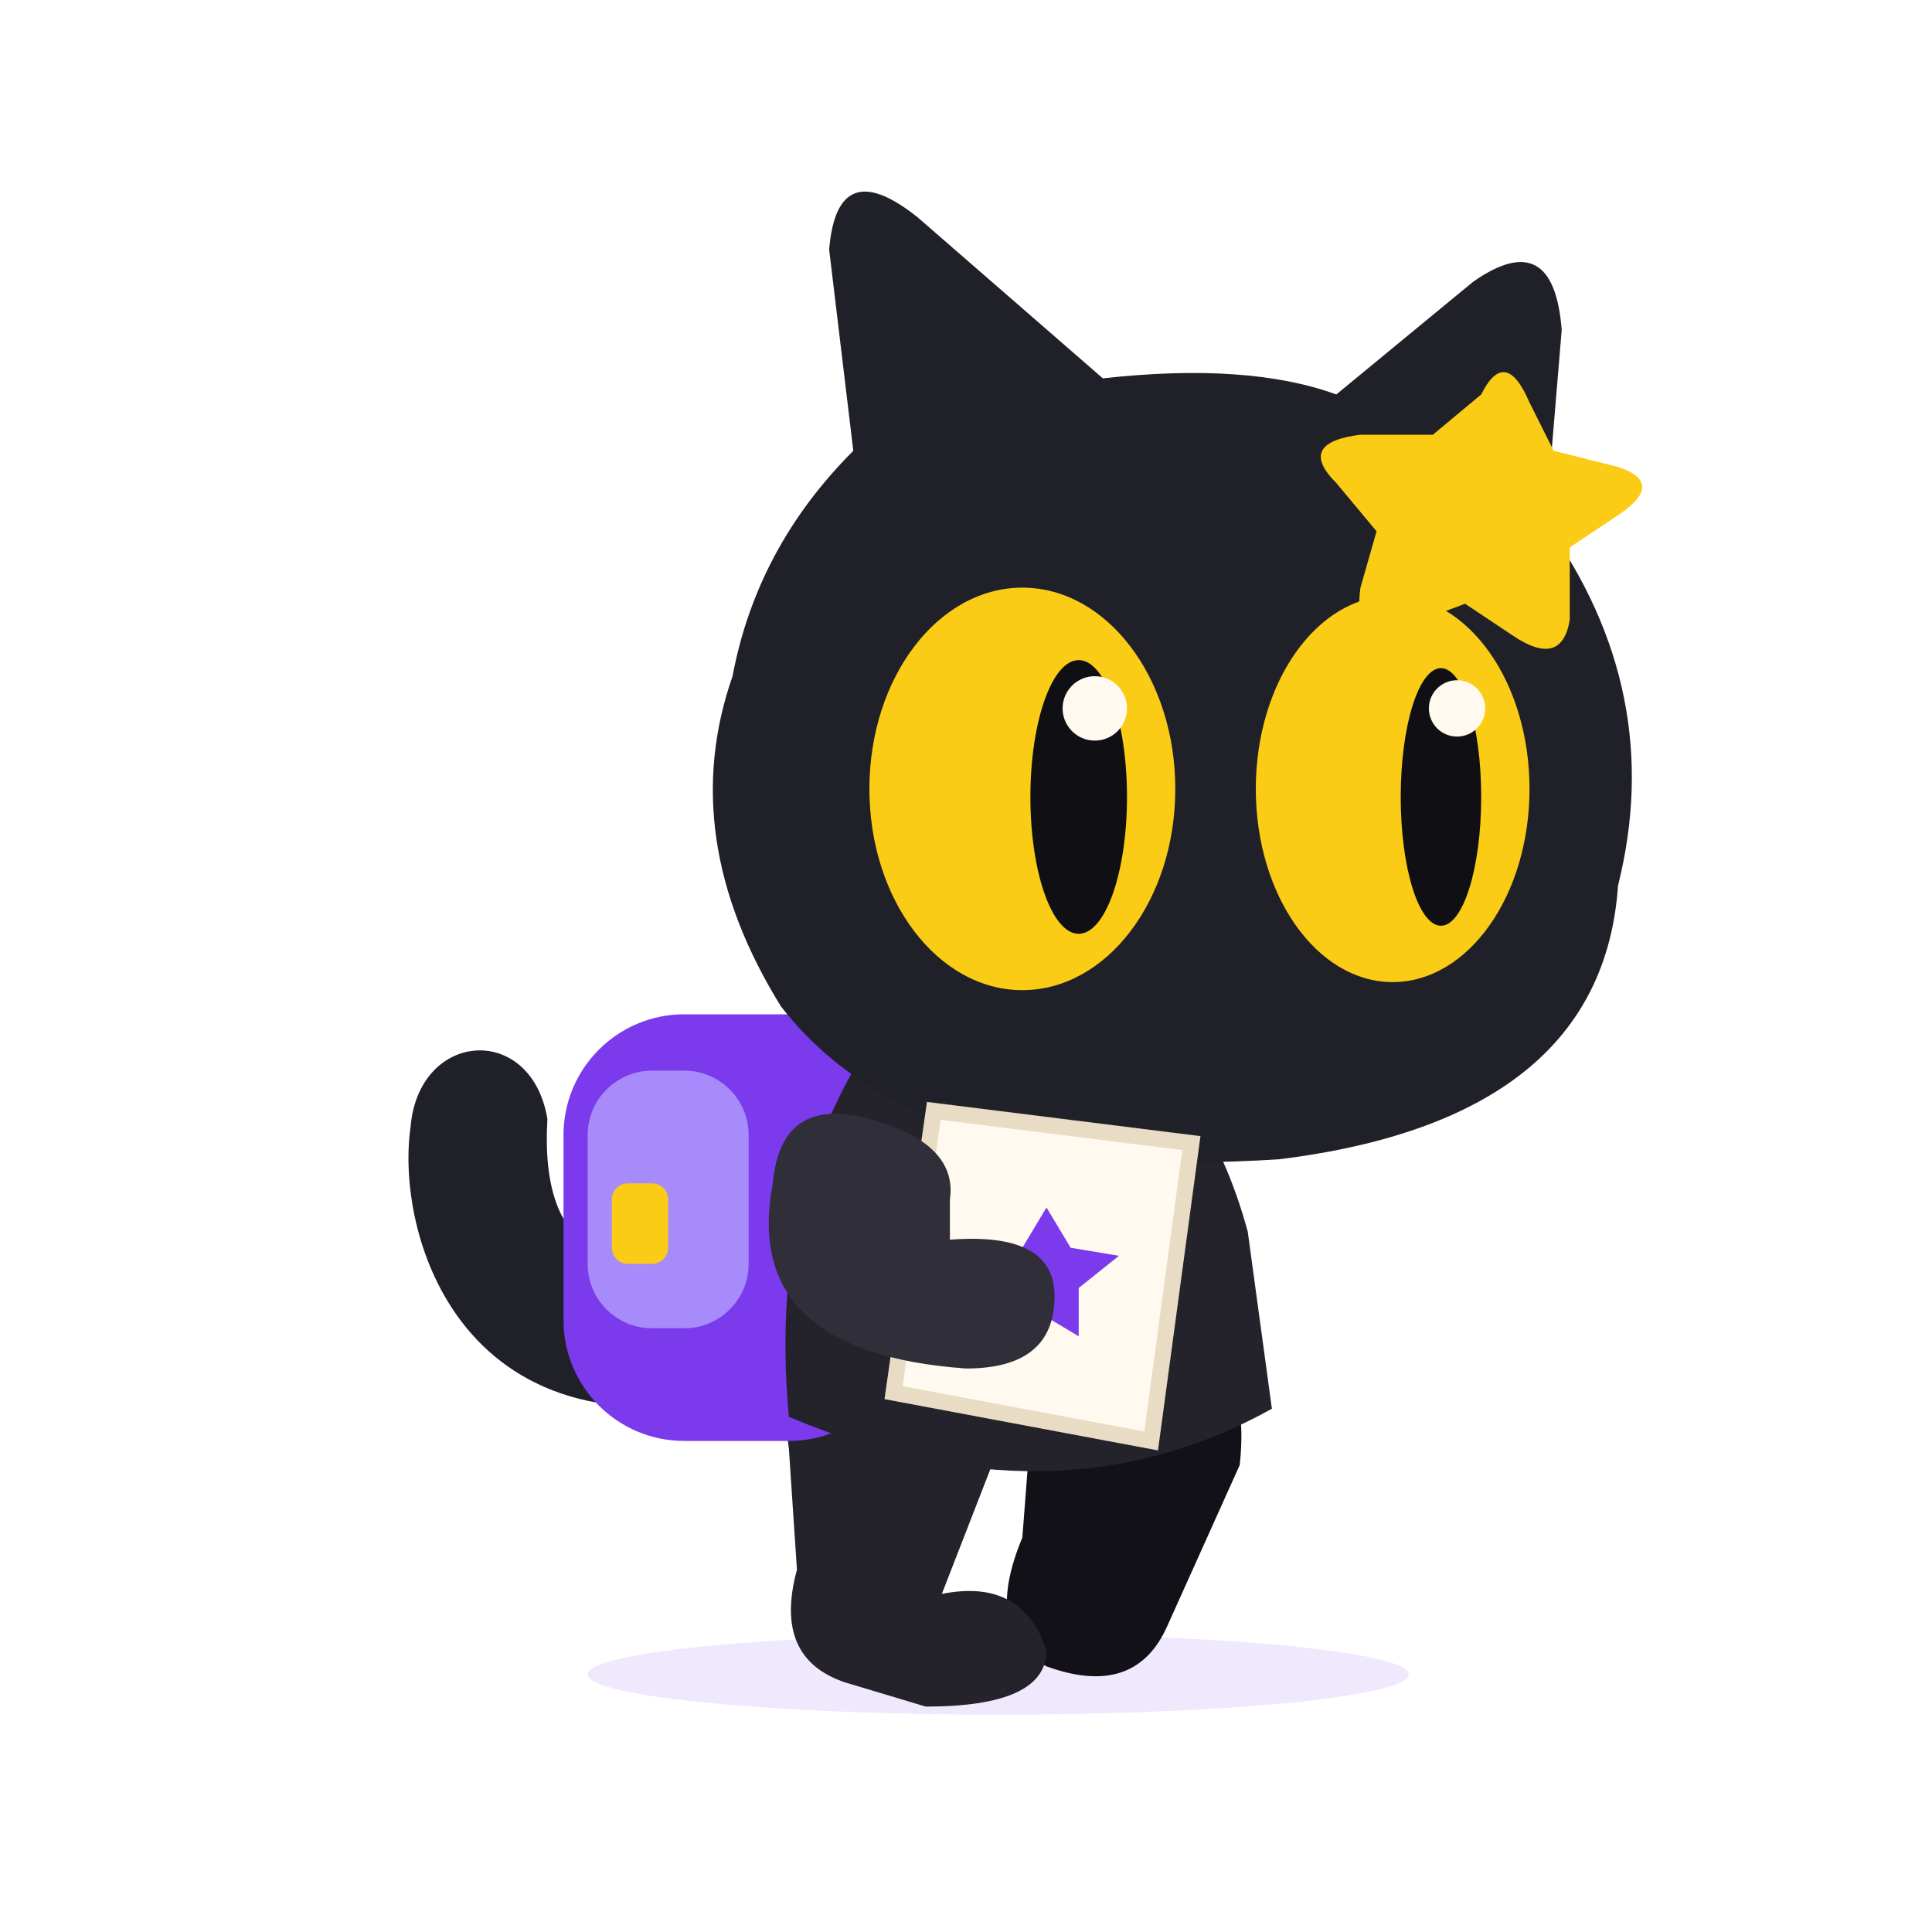
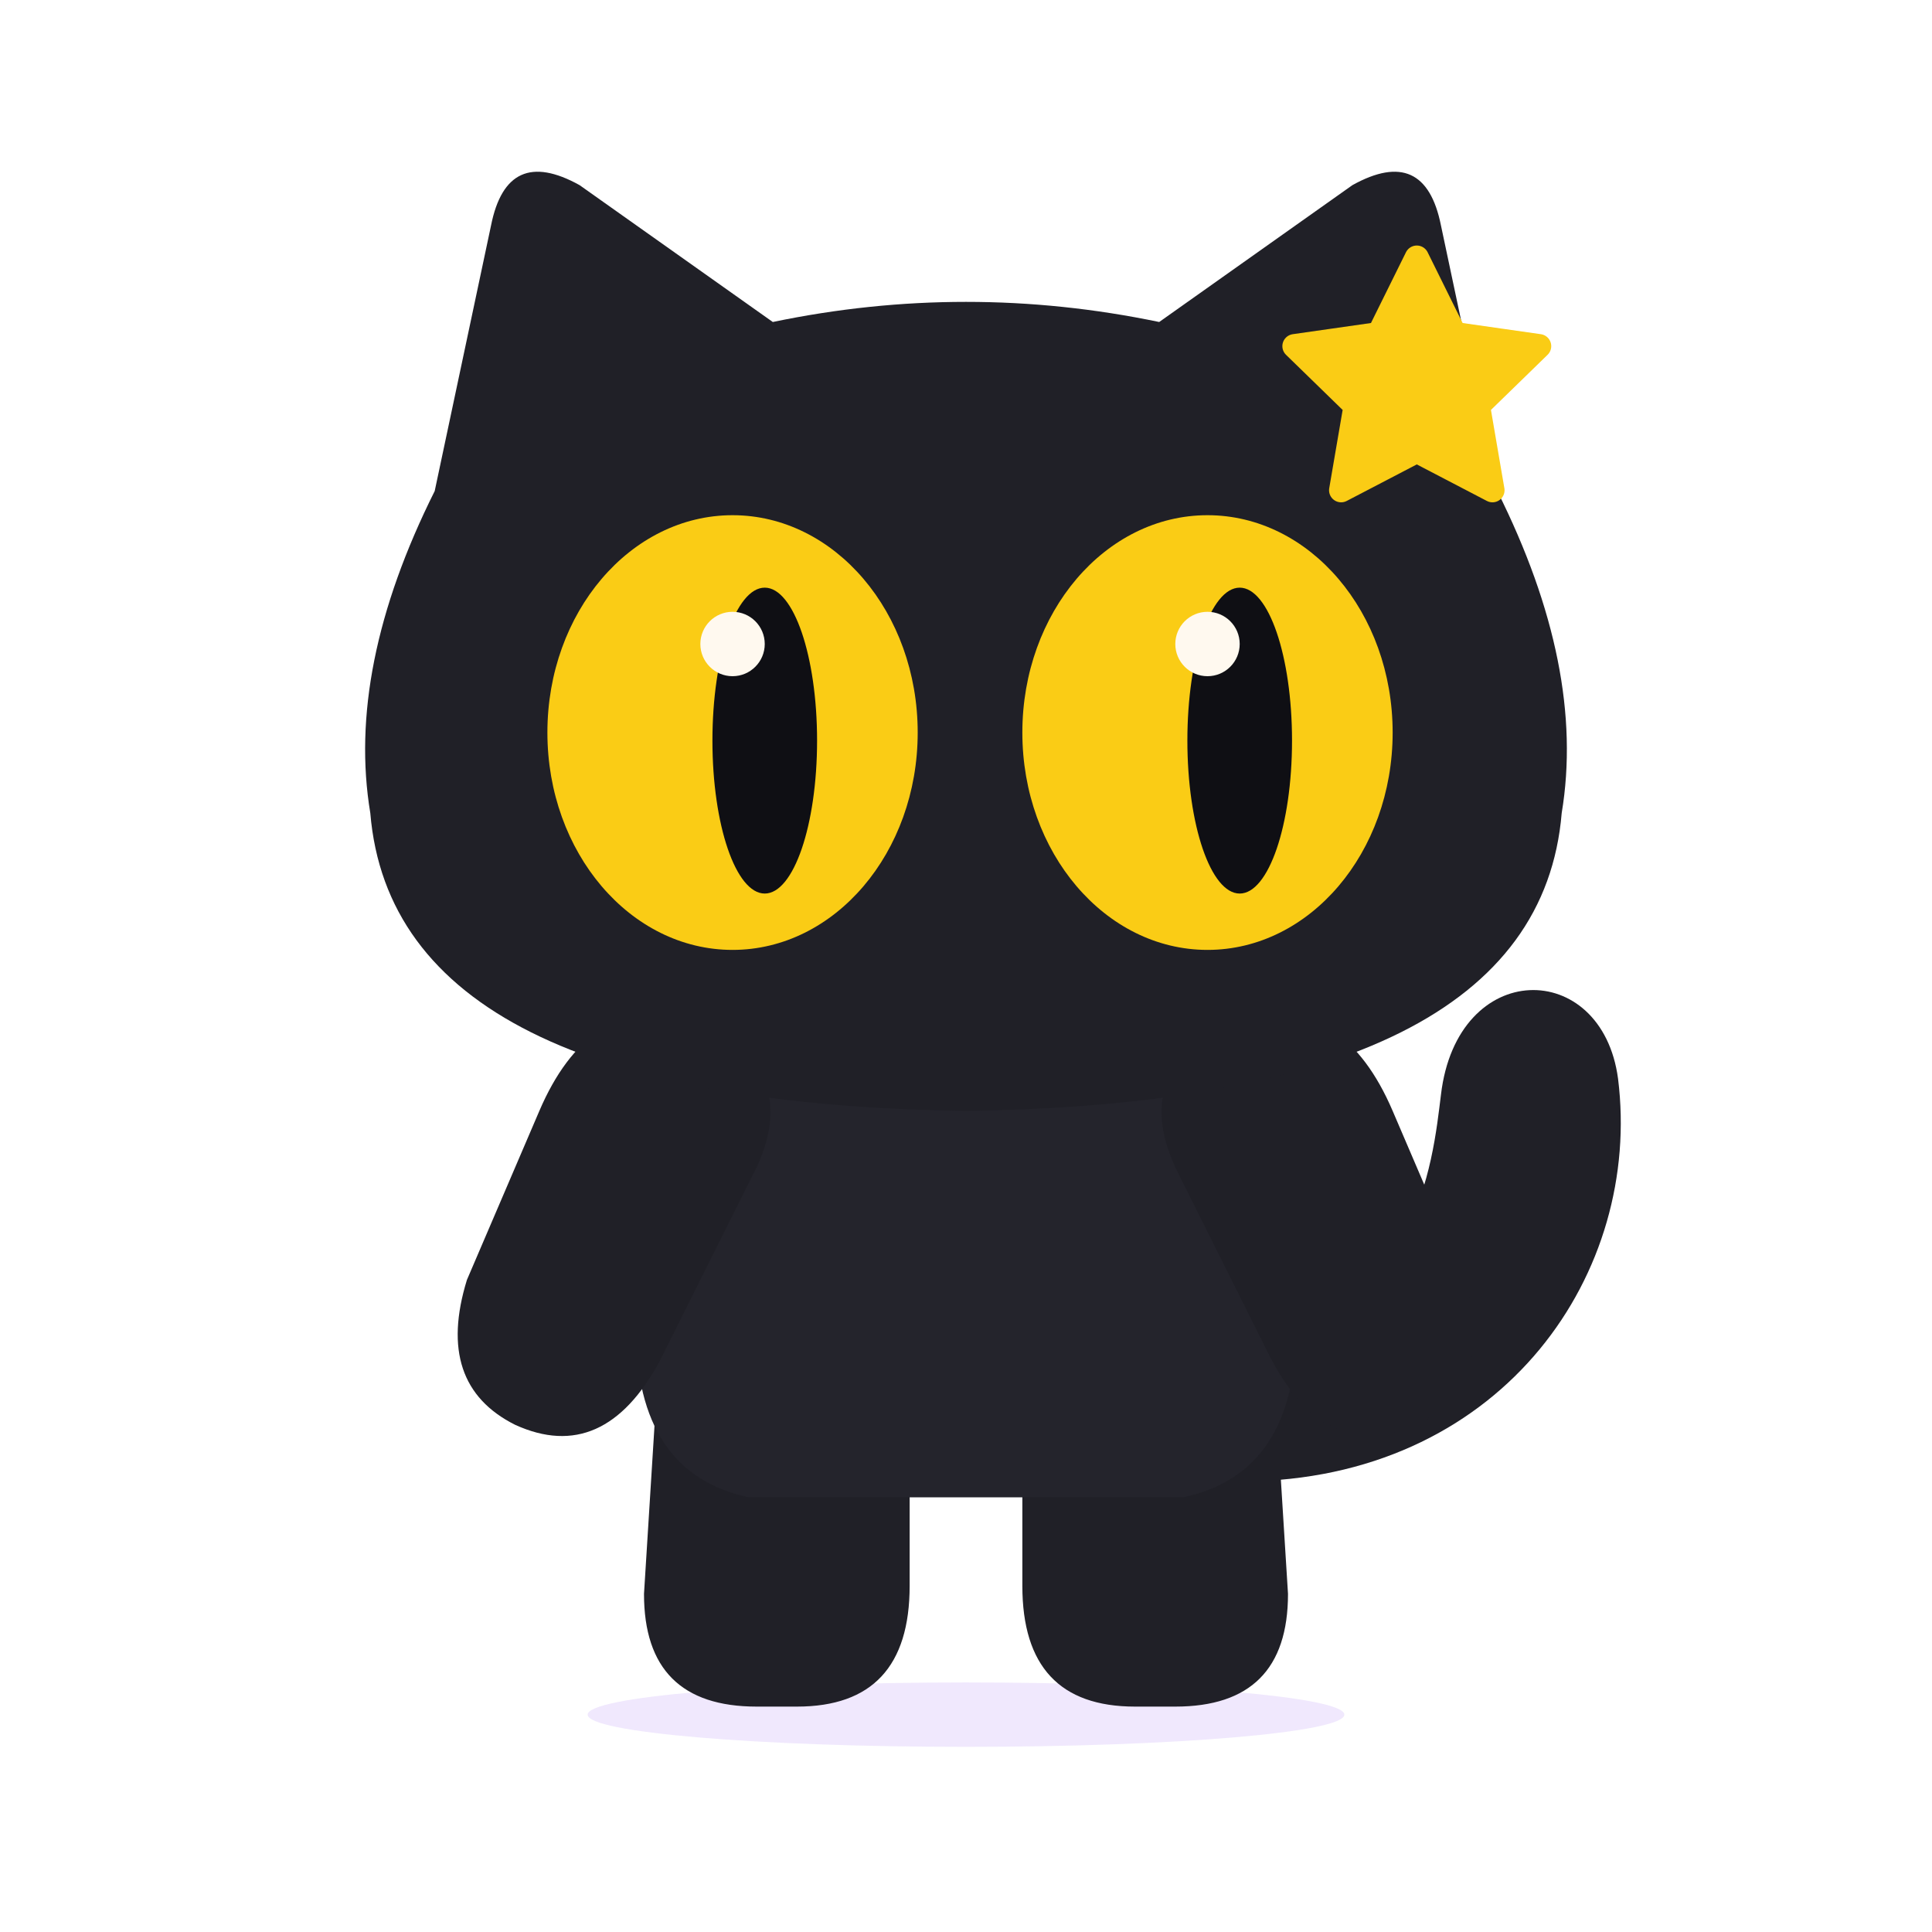
<svg xmlns="http://www.w3.org/2000/svg" viewBox="0 0 240 240" role="img" aria-label="Helena caminhando">
  <style>
    .body { animation: bob .8s ease-in-out infinite; }
-     .leg-1 { transform-origin: 111px 167px; animation: step .8s ease-in-out infinite; }
-     .leg-2 { transform-origin: 139px 167px; animation: step .8s ease-in-out -.4s infinite; }
-     .tail { transform-origin: 94px 164px; animation: tail 1.6s ease-in-out infinite; }
-     .eyes { transform-origin: 135px 107px; animation: blink 4s infinite; }
-     @keyframes bob { 0%, 50%, 100% { transform: translateY(0); } 25%, 75% { transform: translateY(-4px); } }
-     @keyframes step { 0%, 100% { transform: rotate(-23deg); } 50% { transform: rotate(23deg); } }
-     @keyframes tail { 0%, 100% { transform: rotate(-7deg); } 50% { transform: rotate(9deg); } }
+     .leg-1 { animation: step .8s ease-in-out infinite; }
+     .leg-2 { animation: step .8s ease-in-out -.4s infinite; }
+     .tail { transform-origin: 158px 169px; animation: tail 1.6s ease-in-out infinite; }
+     .eyes { transform-origin: 120px 91px; animation: blink 4s infinite; }
+     @keyframes bob { 0%, 50%, 100% { transform: translateY(0); } 25%, 75% { transform: translateY(-2px); } }
+     @keyframes step { 0%, 100% { transform: translateY(0); } 50% { transform: translateY(-7px); } }
+     @keyframes tail { 0%, 100% { transform: rotate(-5deg); } 50% { transform: rotate(5deg); } }
    @keyframes blink { 0%, 43%, 47%, 100% { transform: scaleY(1); } 45% { transform: scaleY(.08); } }
    @media (prefers-reduced-motion: reduce) { * { animation: none !important; } }
  </style>
-   <ellipse cx="124" cy="208" rx="51" ry="5" fill="#7c3aed" opacity=".12" />
-   <g class="leg-2">
-     <path d="M139 164Q156 164 154 182L145 202Q141 211 130 207Q122 203 127 191L128 178Q126 166 139 164" fill="#111117" />
-   </g>
-   <g class="leg-1">
-     <path d="M109 164Q125 164 124 180L117 198Q127 196 130 205Q130 212 115 212L105 209Q96 206 99 195L98 180Q96 166 109 164" fill="#24232c" />
-   </g>
+   <ellipse cx="120" cy="213" rx="47" ry="4" fill="#7c3aed" opacity=".12" />
+   <path class="tail" d="M153 162C176 166 178 144 179 136C181 119 199 119 201 134C204 158 187 183 156 184Z" fill="#202027" />
+   <path class="leg-1" d="M82 166H113V197Q113 212 99 212H94Q80 212 80 198Z" fill="#202027" />
+   <path class="leg-2" d="M127 166H158L160 198Q160 212 146 212H141Q127 212 127 197Z" fill="#202027" />
  <g class="body">
-     <path class="tail" d="M97 172C58 184 49 154 51 140C52 128 66 127 68 139C67 156 76 161 94 151Z" fill="#202029" />
-     <rect x="70" y="126" width="43" height="53" rx="15" fill="#7c3aed" />
-     <rect x="73" y="133" width="20" height="32" rx="8" fill="#a78bfa" />
-     <rect x="76" y="147" width="7" height="10" rx="2" fill="#facc15" />
-     <path d="M113 123Q146 120 155 153L158 175Q131 190 98 176Q95 144 113 123" fill="#24232c" />
-     <path d="M106 56L103 31Q104 19 114 27L137 47Q155 45 166 49L183 35Q193 28 194 41L192 65Q207 86 201 110Q199 139 159 144Q114 147 97 125Q84 104 91 84Q94 68 106 56Z" fill="#202029" />
+     <path d="M92 122Q120 115 148 122Q161 140 161 165Q161 183 147 186H93Q79 183 79 165Q79 140 92 122Z" fill="#24242c" />
+     <path d="M85 126Q73 124 67 138L58 159Q54 172 64 177Q75 182 82 169L94 145Q100 132 85 126Z" fill="#202027" />
+     <path d="M155 126Q167 124 173 138L182 159Q186 172 176 177Q165 182 158 169L146 145Q140 132 155 126Z" fill="#202027" />
+     <path d="M54 61L61 28Q63 18 72 23L96 40Q120 35 144 40L168 23Q177 18 179 28L186 61Q197 83 194 101Q191 137 120 138Q49 137 46 101Q43 83 54 61Z" fill="#202027" />
    <g class="eyes">
-       <ellipse cx="127" cy="98" rx="19" ry="25" fill="#facc15" />
-       <ellipse cx="173" cy="98" rx="17" ry="24" fill="#facc15" />
-       <ellipse cx="134" cy="99" rx="6" ry="17" fill="#101014" />
-       <ellipse cx="179" cy="99" rx="5" ry="16" fill="#101014" />
-       <circle cx="136" cy="88" r="4" fill="#fff9ef" />
-       <circle cx="181" cy="88" r="3.5" fill="#fff9ef" />
+       <ellipse cx="91" cy="91" rx="23" ry="27" fill="#facc15" />
+       <ellipse cx="150" cy="91" rx="23" ry="27" fill="#facc15" />
+       <ellipse cx="95" cy="92" rx="6.5" ry="19" fill="#0f0f14" />
+       <ellipse cx="154" cy="92" rx="6.5" ry="19" fill="#0f0f14" />
+       <circle cx="91" cy="80" r="4" fill="#fff9ef" />
+       <circle cx="150" cy="80" r="4" fill="#fff9ef" />
    </g>
-     <path d="M184 49Q187 43 190 50L193 56L201 58Q207 60 201 64L195 68L195 77Q194 83 188 79L182 75L174 78Q168 80 169 73L171 66L166 60Q161 55 169 54L178 54Z" fill="#facc15" />
-     <path d="M116 138L148 142L143 179L111 173Z" fill="#fff9ef" stroke="#e9dcc4" stroke-width="2" />
-     <path d="M130 150L133 155L139 156L134 160L134 166L129 163L124 165L125 159L121 155L127 155Z" fill="#7c3aed" />
-     <path d="M108 139Q97 136 96 147Q92 168 120 170Q131 170 131 161Q131 153 118 154L118 149Q119 142 108 139" fill="#302e39" />
+     <path d="M176 32L180.7 41.5L191.2 43L183.6 50.4L185.4 60.9L176 56L166.6 60.9L168.4 50.4L160.8 43L171.3 41.5Z" fill="#facc15" stroke="#facc15" stroke-width="3" stroke-linejoin="round" />
  </g>
</svg>
